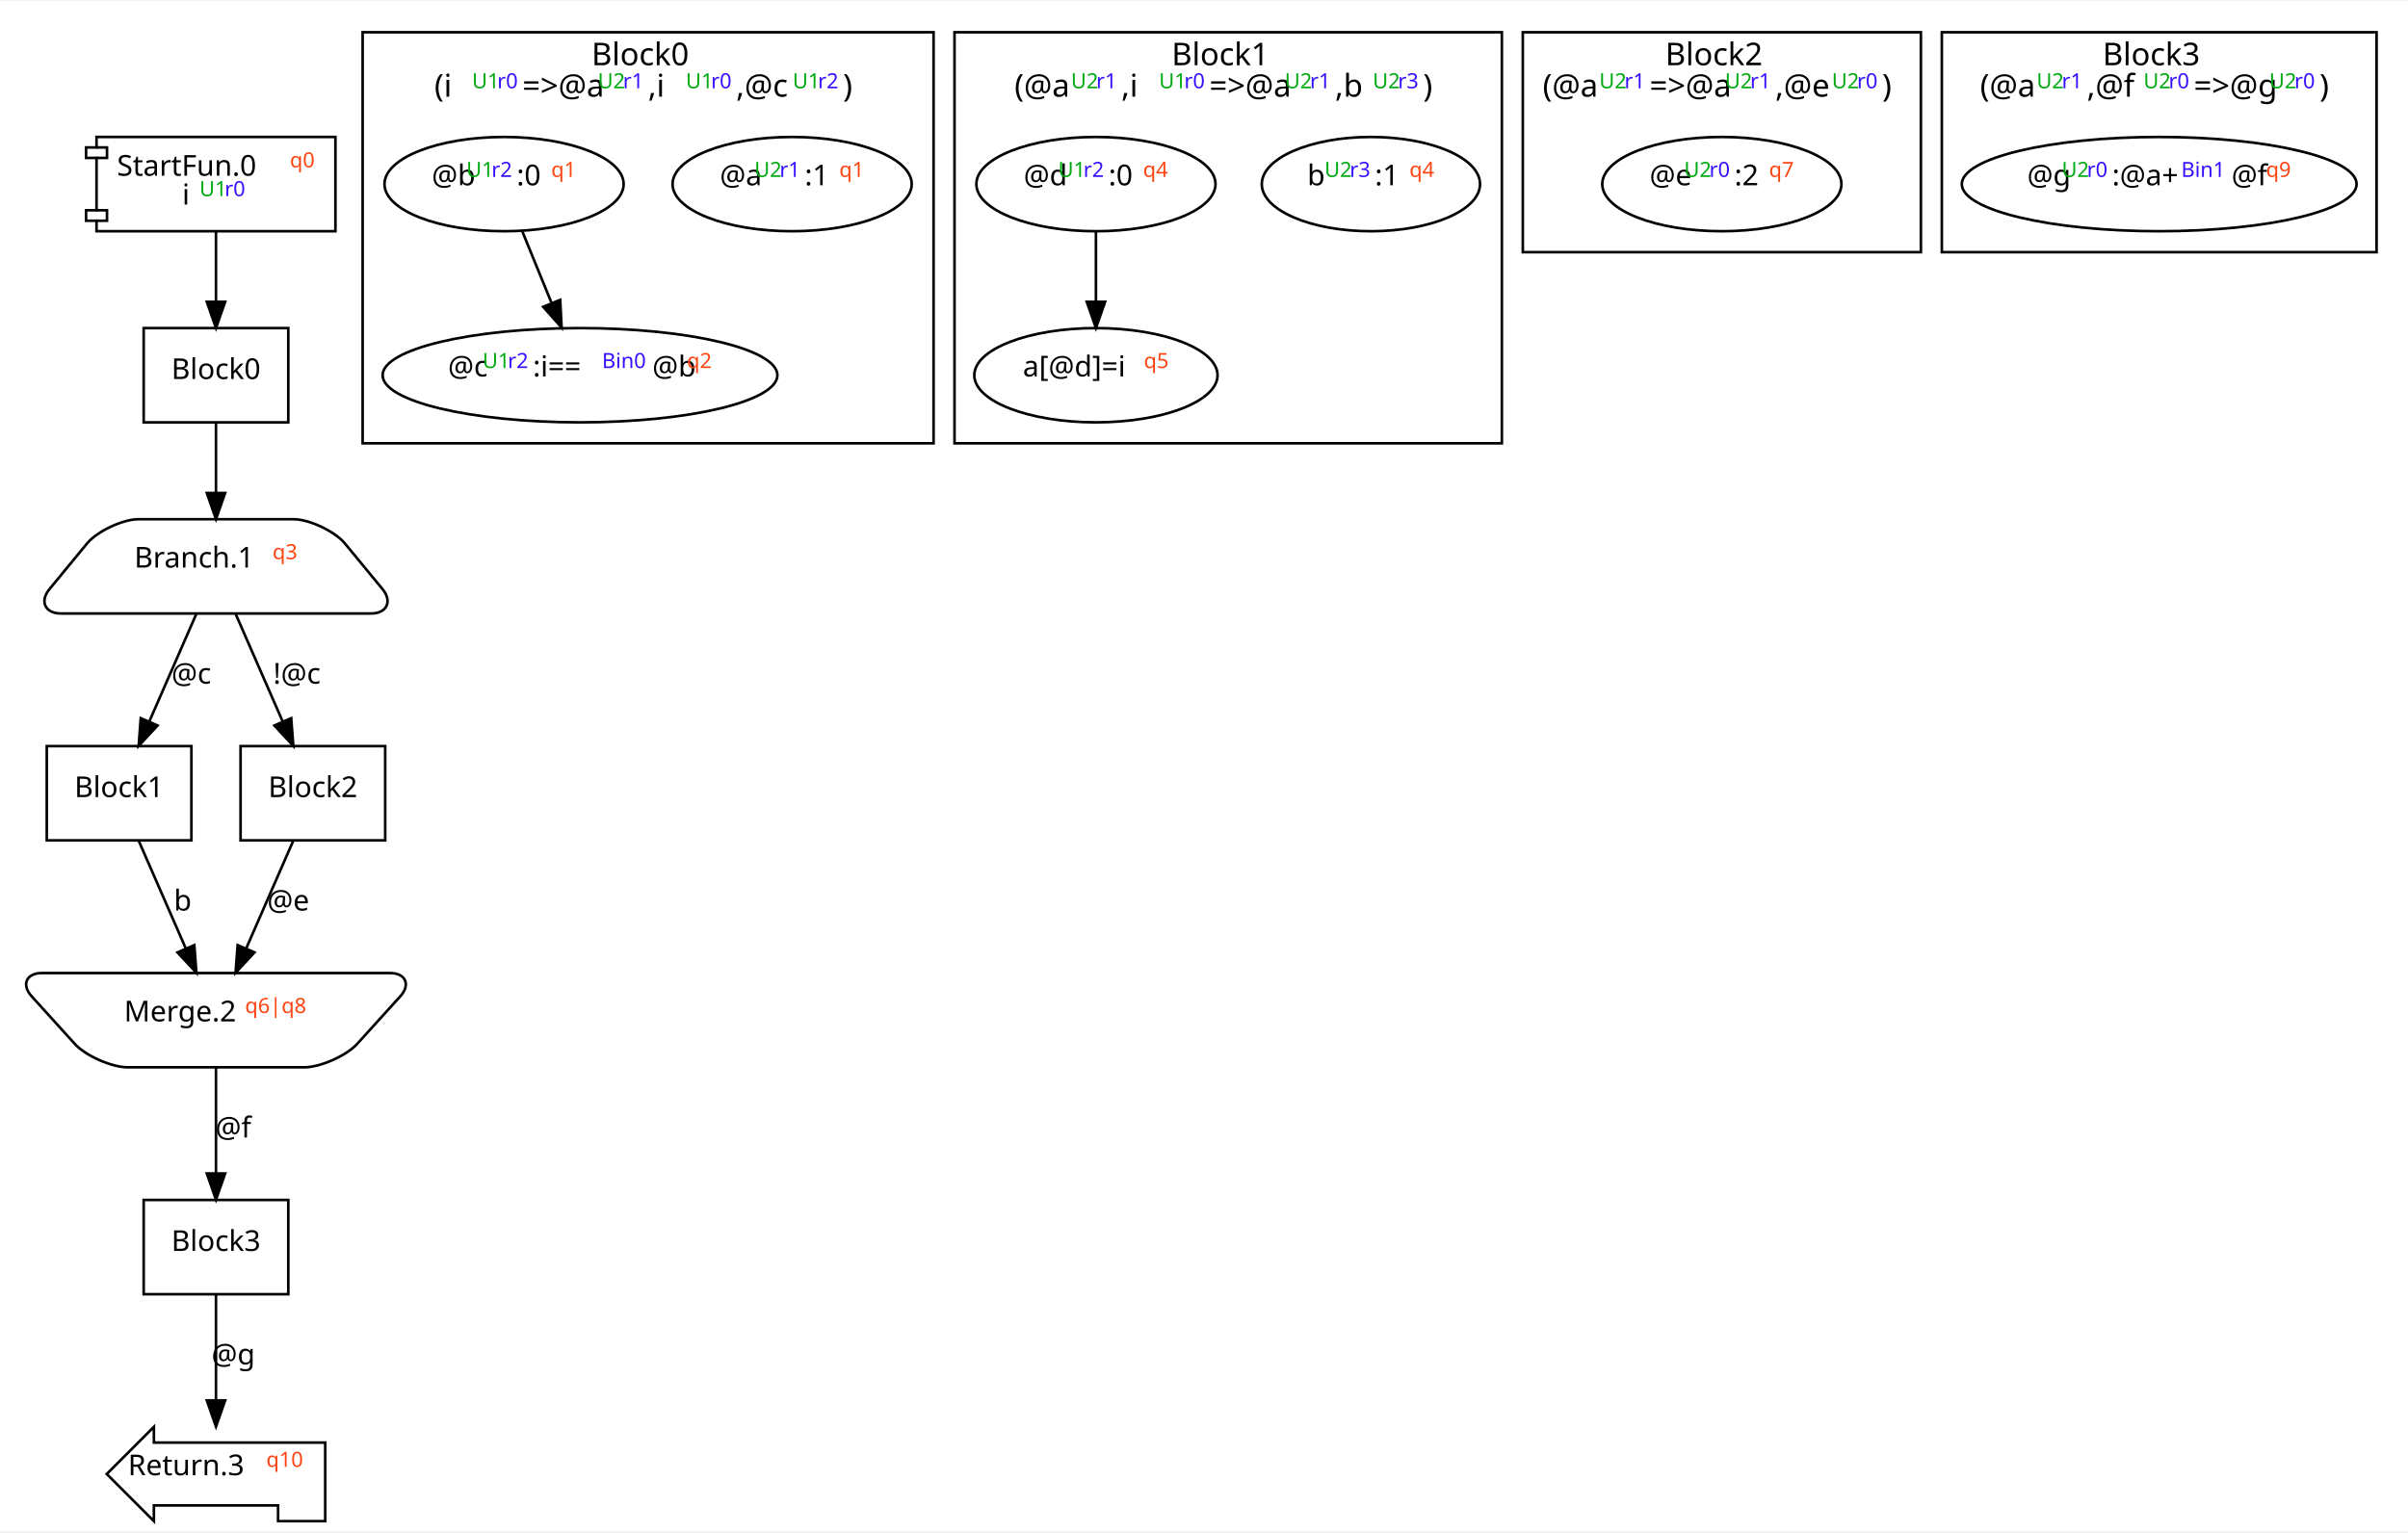
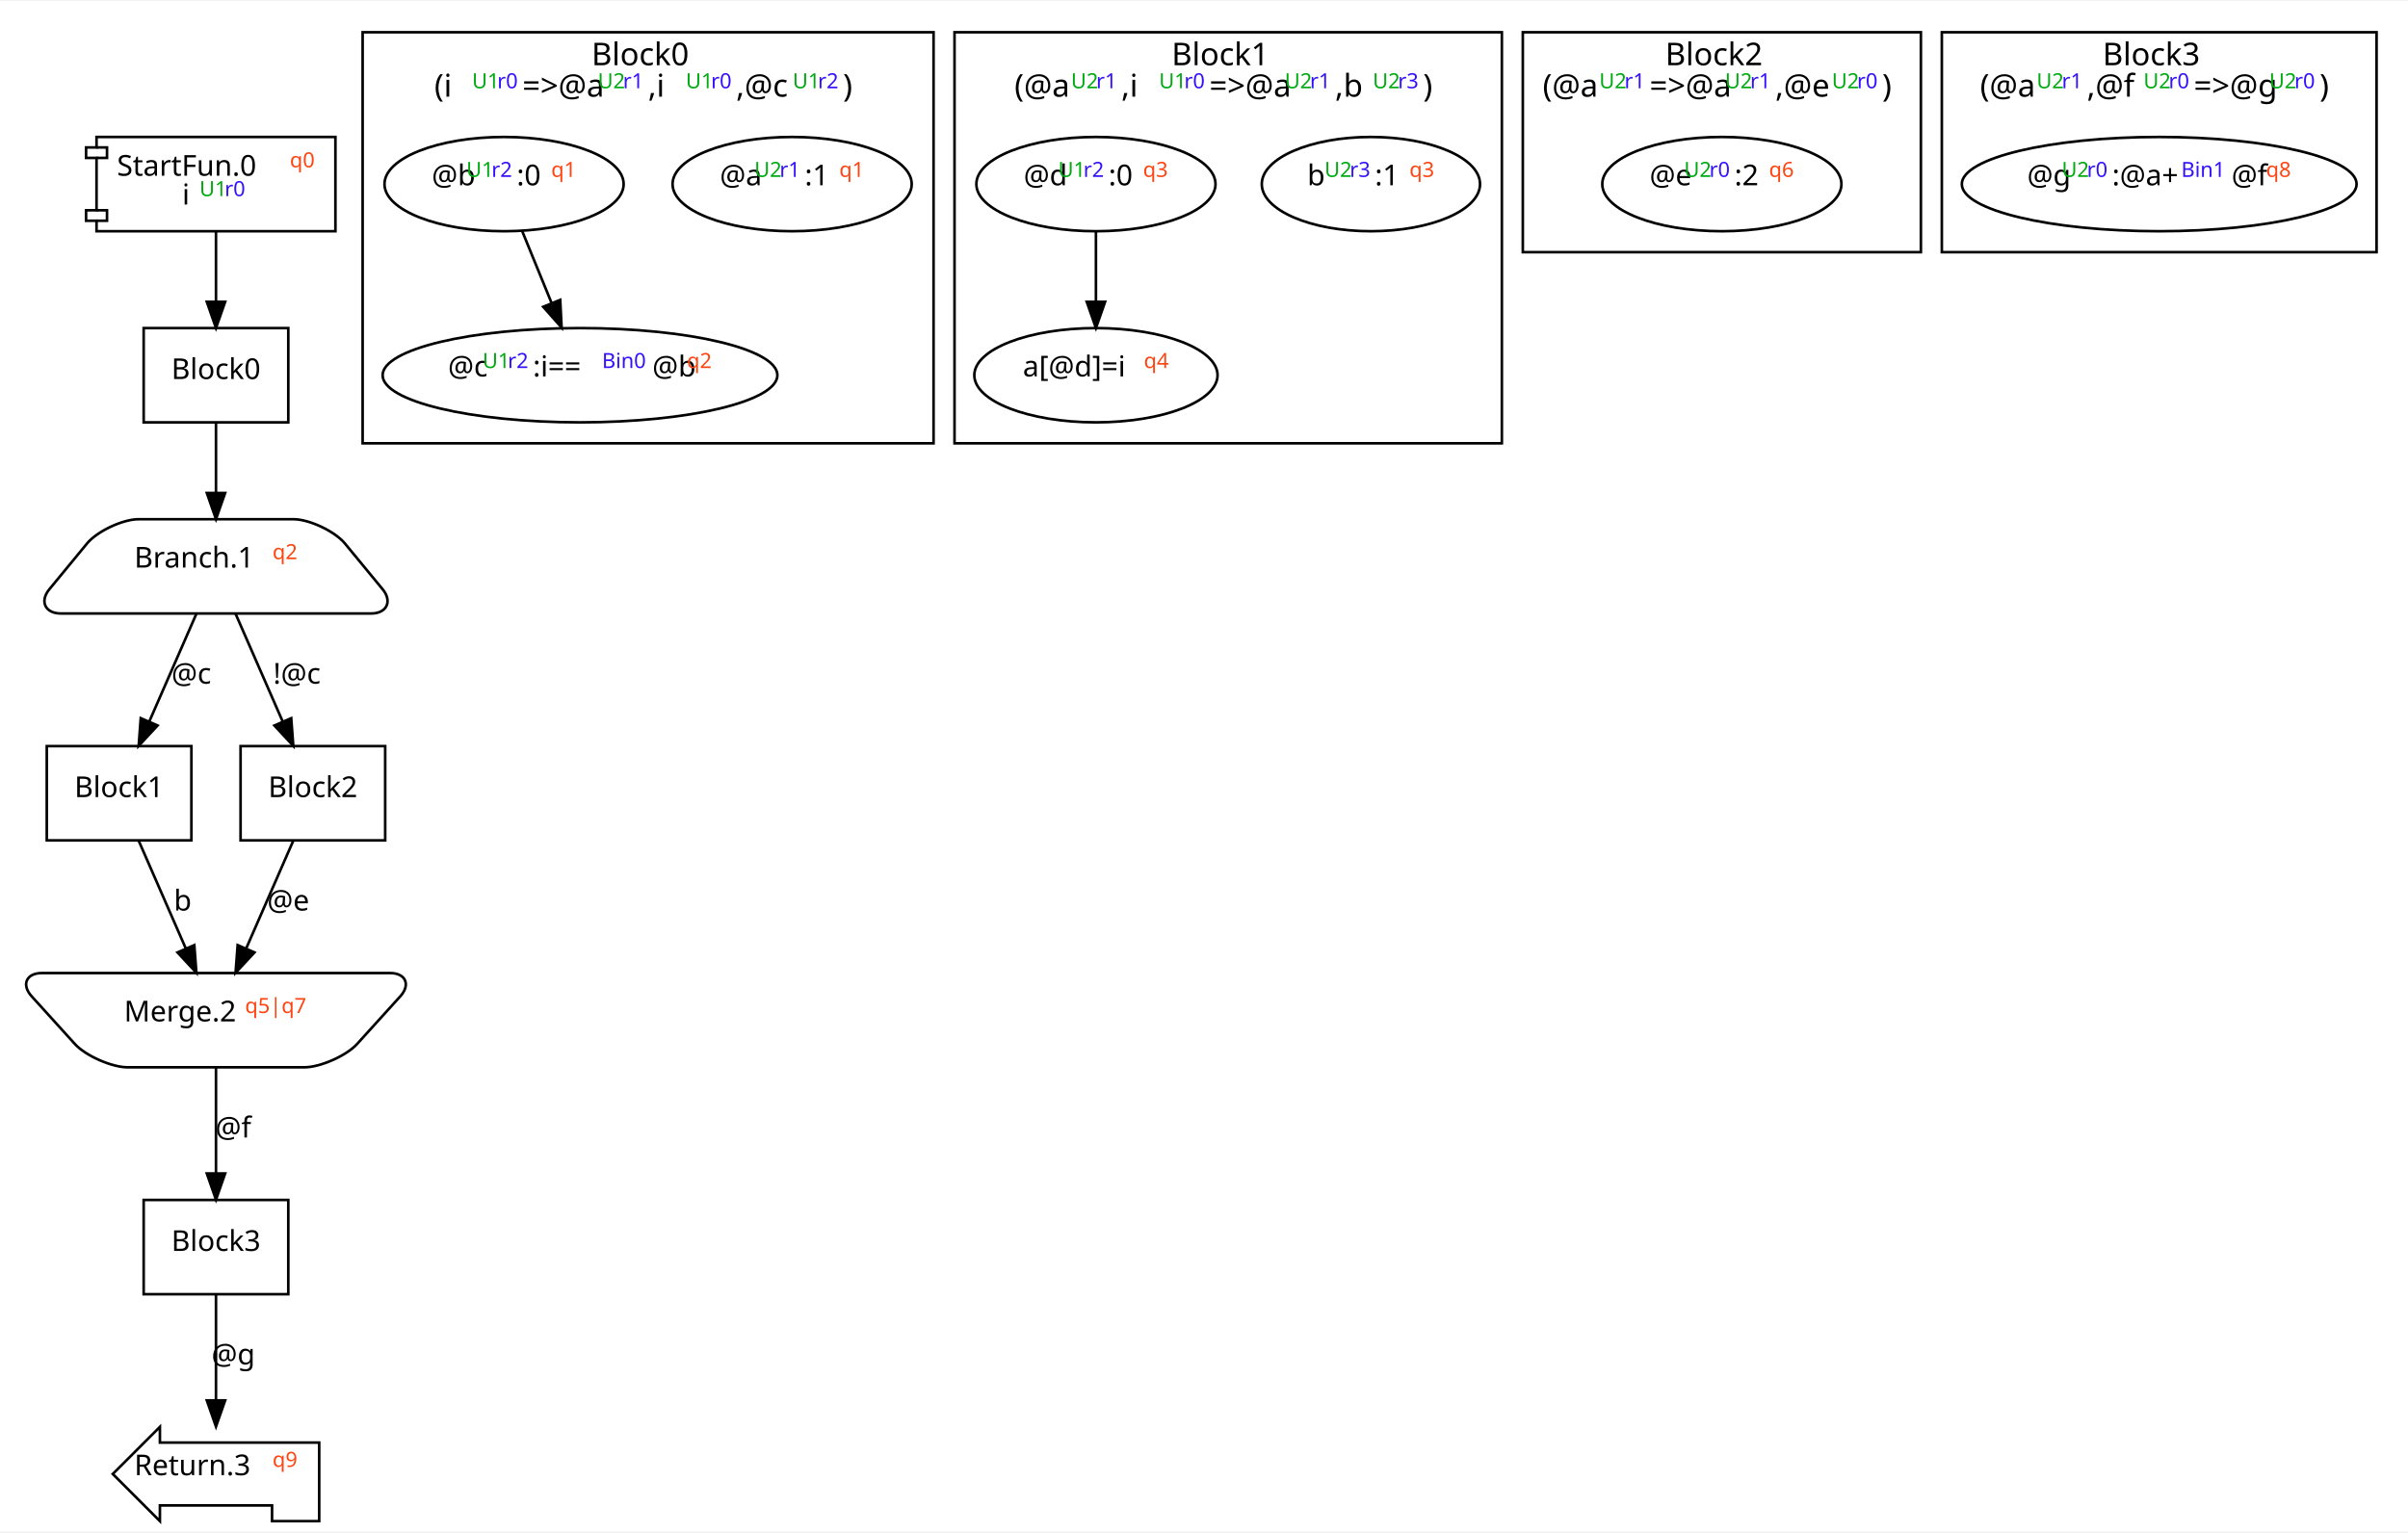
<svg xmlns="http://www.w3.org/2000/svg" width="919pt" height="585pt" viewBox="0.00 0.00 919.47 584.67">
  <g id="graph0" class="graph" transform="scale(1 1) rotate(0) translate(4 580.67)">
    <polygon fill="white" stroke="transparent" points="-4,4 -4,-580.67 915.47,-580.67 915.47,4 -4,4" />
+     <g id="clust4" class="cluster">
+       <polygon fill="none" stroke="black" points="737.47,-484.67 737.47,-568.67 903.47,-568.67 903.47,-484.67 737.47,-484.67" />
+       <text text-anchor="start" x="798.87" y="-556.07" font-family="Monaco" font-size="12.00">Block3</text>
+       <text text-anchor="start" x="752.06" y="-544.07" font-family="Monaco" font-size="12.00">(@a</text>
+       <text text-anchor="start" x="773.66" y="-544.07" font-family="Monaco" baseline-shift="super" font-size="8.00" fill="#00aa11">U2</text>
+       <text text-anchor="start" x="783.27" y="-544.07" font-family="Monaco" baseline-shift="super" font-size="8.00" fill="#3311ff">r1</text>
+       <text text-anchor="start" x="792.87" y="-544.07" font-family="Monaco" font-size="12.00">,@f</text>
+       <text text-anchor="start" x="814.47" y="-544.07" font-family="Monaco" baseline-shift="super" font-size="8.00" fill="#00aa11">U2</text>
+       <text text-anchor="start" x="824.07" y="-544.07" font-family="Monaco" baseline-shift="super" font-size="8.00" fill="#3311ff">r0</text>
+       <text text-anchor="start" x="833.67" y="-544.07" font-family="Monaco" font-size="12.00">=&gt;@g</text>
+       <text text-anchor="start" x="862.48" y="-544.07" font-family="Monaco" baseline-shift="super" font-size="8.00" fill="#00aa11">U2</text>
+       <text text-anchor="start" x="872.08" y="-544.07" font-family="Monaco" baseline-shift="super" font-size="8.00" fill="#3311ff">r0</text>
+       <text text-anchor="start" x="881.68" y="-544.07" font-family="Monaco" font-size="12.00">)</text>
+     </g>
    <g id="clust1" class="cluster">
      <polygon fill="none" stroke="black" points="134.47,-411.67 134.47,-568.67 352.47,-568.67 352.47,-411.67 134.47,-411.67" />
      <text text-anchor="start" x="221.87" y="-556.07" font-family="Monaco" font-size="12.00">Block0</text>
      <text text-anchor="start" x="161.86" y="-544.07" font-family="Monaco" font-size="12.00">(i</text>
      <text text-anchor="start" x="176.26" y="-544.07" font-family="Monaco" baseline-shift="super" font-size="8.00" fill="#00aa11">U1</text>
      <text text-anchor="start" x="185.86" y="-544.07" font-family="Monaco" baseline-shift="super" font-size="8.00" fill="#3311ff">r0</text>
      <text text-anchor="start" x="195.46" y="-544.07" font-family="Monaco" font-size="12.00">=&gt;@a</text>
      <text text-anchor="start" x="224.27" y="-544.07" font-family="Monaco" baseline-shift="super" font-size="8.00" fill="#00aa11">U2</text>
      <text text-anchor="start" x="233.87" y="-544.07" font-family="Monaco" baseline-shift="super" font-size="8.00" fill="#3311ff">r1</text>
      <text text-anchor="start" x="243.47" y="-544.07" font-family="Monaco" font-size="12.00">,i</text>
      <text text-anchor="start" x="257.87" y="-544.07" font-family="Monaco" baseline-shift="super" font-size="8.00" fill="#00aa11">U1</text>
      <text text-anchor="start" x="267.48" y="-544.07" font-family="Monaco" baseline-shift="super" font-size="8.00" fill="#3311ff">r0</text>
      <text text-anchor="start" x="277.08" y="-544.07" font-family="Monaco" font-size="12.00">,@c</text>
      <text text-anchor="start" x="298.68" y="-544.07" font-family="Monaco" baseline-shift="super" font-size="8.00" fill="#00aa11">U1</text>
      <text text-anchor="start" x="308.28" y="-544.07" font-family="Monaco" baseline-shift="super" font-size="8.00" fill="#3311ff">r2</text>
      <text text-anchor="start" x="317.88" y="-544.07" font-family="Monaco" font-size="12.00">)</text>
    </g>
    <g id="clust2" class="cluster">
      <polygon fill="none" stroke="black" points="360.47,-411.67 360.47,-568.67 569.47,-568.67 569.47,-411.67 360.47,-411.67" />
      <text text-anchor="start" x="443.37" y="-556.07" font-family="Monaco" font-size="12.00">Block1</text>
      <text text-anchor="start" x="383.36" y="-544.07" font-family="Monaco" font-size="12.00">(@a</text>
      <text text-anchor="start" x="404.96" y="-544.07" font-family="Monaco" baseline-shift="super" font-size="8.00" fill="#00aa11">U2</text>
      <text text-anchor="start" x="414.56" y="-544.07" font-family="Monaco" baseline-shift="super" font-size="8.00" fill="#3311ff">r1</text>
      <text text-anchor="start" x="424.16" y="-544.07" font-family="Monaco" font-size="12.00">,i</text>
      <text text-anchor="start" x="438.57" y="-544.07" font-family="Monaco" baseline-shift="super" font-size="8.00" fill="#00aa11">U1</text>
      <text text-anchor="start" x="448.17" y="-544.07" font-family="Monaco" baseline-shift="super" font-size="8.00" fill="#3311ff">r0</text>
      <text text-anchor="start" x="457.77" y="-544.07" font-family="Monaco" font-size="12.00">=&gt;@a</text>
      <text text-anchor="start" x="486.57" y="-544.07" font-family="Monaco" baseline-shift="super" font-size="8.00" fill="#00aa11">U2</text>
      <text text-anchor="start" x="496.18" y="-544.07" font-family="Monaco" baseline-shift="super" font-size="8.00" fill="#3311ff">r1</text>
      <text text-anchor="start" x="505.78" y="-544.07" font-family="Monaco" font-size="12.00">,b</text>
      <text text-anchor="start" x="520.18" y="-544.07" font-family="Monaco" baseline-shift="super" font-size="8.00" fill="#00aa11">U2</text>
      <text text-anchor="start" x="529.78" y="-544.07" font-family="Monaco" baseline-shift="super" font-size="8.00" fill="#3311ff">r3</text>
      <text text-anchor="start" x="539.38" y="-544.07" font-family="Monaco" font-size="12.00">)</text>
    </g>
    <g id="clust3" class="cluster">
      <polygon fill="none" stroke="black" points="577.47,-484.67 577.47,-568.67 729.47,-568.67 729.47,-484.67 577.47,-484.67" />
      <text text-anchor="start" x="631.87" y="-556.07" font-family="Monaco" font-size="12.00">Block2</text>
      <text text-anchor="start" x="585.06" y="-544.07" font-family="Monaco" font-size="12.00">(@a</text>
      <text text-anchor="start" x="606.66" y="-544.07" font-family="Monaco" baseline-shift="super" font-size="8.00" fill="#00aa11">U2</text>
      <text text-anchor="start" x="616.27" y="-544.07" font-family="Monaco" baseline-shift="super" font-size="8.00" fill="#3311ff">r1</text>
      <text text-anchor="start" x="625.87" y="-544.07" font-family="Monaco" font-size="12.00">=&gt;@a</text>
      <text text-anchor="start" x="654.67" y="-544.07" font-family="Monaco" baseline-shift="super" font-size="8.00" fill="#00aa11">U2</text>
      <text text-anchor="start" x="664.27" y="-544.07" font-family="Monaco" baseline-shift="super" font-size="8.00" fill="#3311ff">r1</text>
      <text text-anchor="start" x="673.87" y="-544.07" font-family="Monaco" font-size="12.00">,@e</text>
      <text text-anchor="start" x="695.48" y="-544.07" font-family="Monaco" baseline-shift="super" font-size="8.00" fill="#00aa11">U2</text>
      <text text-anchor="start" x="705.08" y="-544.07" font-family="Monaco" baseline-shift="super" font-size="8.00" fill="#3311ff">r0</text>
      <text text-anchor="start" x="714.68" y="-544.07" font-family="Monaco" font-size="12.00">)</text>
    </g>
-     <g id="clust4" class="cluster">
-       <polygon fill="none" stroke="black" points="737.47,-484.67 737.47,-568.67 903.47,-568.67 903.47,-484.67 737.47,-484.67" />
-       <text text-anchor="start" x="798.87" y="-556.07" font-family="Monaco" font-size="12.00">Block3</text>
-       <text text-anchor="start" x="752.06" y="-544.07" font-family="Monaco" font-size="12.00">(@a</text>
-       <text text-anchor="start" x="773.66" y="-544.07" font-family="Monaco" baseline-shift="super" font-size="8.00" fill="#00aa11">U2</text>
-       <text text-anchor="start" x="783.27" y="-544.07" font-family="Monaco" baseline-shift="super" font-size="8.00" fill="#3311ff">r1</text>
-       <text text-anchor="start" x="792.87" y="-544.07" font-family="Monaco" font-size="12.00">,@f</text>
-       <text text-anchor="start" x="814.47" y="-544.07" font-family="Monaco" baseline-shift="super" font-size="8.00" fill="#00aa11">U2</text>
-       <text text-anchor="start" x="824.07" y="-544.07" font-family="Monaco" baseline-shift="super" font-size="8.00" fill="#3311ff">r0</text>
-       <text text-anchor="start" x="833.67" y="-544.07" font-family="Monaco" font-size="12.00">=&gt;@g</text>
-       <text text-anchor="start" x="862.48" y="-544.07" font-family="Monaco" baseline-shift="super" font-size="8.00" fill="#00aa11">U2</text>
-       <text text-anchor="start" x="872.08" y="-544.07" font-family="Monaco" baseline-shift="super" font-size="8.00" fill="#3311ff">r0</text>
-       <text text-anchor="start" x="881.68" y="-544.07" font-family="Monaco" font-size="12.00">)</text>
-     </g>
    <g id="node1" class="node">
      <polygon fill="none" stroke="black" points="124.08,-528.67 32.86,-528.67 32.86,-524.67 28.86,-524.67 28.86,-520.67 32.86,-520.67 32.86,-500.67 28.86,-500.67 28.86,-496.67 32.86,-496.67 32.86,-492.67 124.08,-492.67 124.08,-528.67" />
      <polyline fill="none" stroke="black" points="32.86,-524.67 36.86,-524.67 36.86,-520.67 32.86,-520.67 " />
      <polyline fill="none" stroke="black" points="32.86,-500.67 36.86,-500.67 36.86,-496.67 32.86,-496.67 " />
      <text text-anchor="start" x="40.66" y="-513.87" font-family="Monaco" font-size="11.00">StartFun.0</text>
      <text text-anchor="start" x="106.68" y="-513.87" font-family="Monaco" baseline-shift="super" font-size="8.00" fill="#ff4411">q0</text>
      <text text-anchor="start" x="65.57" y="-502.87" font-family="Monaco" font-size="11.00">i</text>
      <text text-anchor="start" x="72.17" y="-502.87" font-family="Monaco" baseline-shift="super" font-size="8.00" fill="#00aa11">U1</text>
      <text text-anchor="start" x="81.77" y="-502.87" font-family="Monaco" baseline-shift="super" font-size="8.00" fill="#3311ff">r0</text>
    </g>
    <g id="node2" class="node">
      <polygon fill="none" stroke="black" points="106.08,-455.67 50.86,-455.67 50.86,-419.67 106.08,-419.67 106.08,-455.67" />
      <text text-anchor="middle" x="78.47" y="-436.21" font-family="Monaco" font-size="11.00">Block0</text>
    </g>
    <g id="edge1" class="edge">
      <path fill="none" stroke="black" d="M78.47,-492.49C78.47,-484.46 78.47,-474.72 78.47,-465.74" />
      <polygon fill="black" stroke="black" points="81.97,-465.7 78.47,-455.7 74.97,-465.7 81.97,-465.7" />
    </g>
    <g id="node3" class="node">
      <path fill="none" stroke="black" d="M108.08,-382.67C108.08,-382.67 48.87,-382.67 48.87,-382.67 42.87,-382.67 33.05,-378.04 29.24,-373.41 29.24,-373.41 14.86,-355.94 14.86,-355.94 11.04,-351.31 13.23,-346.67 19.23,-346.67 19.23,-346.67 137.71,-346.67 137.71,-346.67 143.71,-346.67 145.9,-351.31 142.09,-355.94 142.09,-355.94 127.7,-373.41 127.7,-373.41 123.89,-378.04 114.08,-382.67 108.08,-382.67" />
      <text text-anchor="start" x="47.27" y="-364.21" font-family="Monaco" font-size="11.00">Branch.1</text>
-       <text text-anchor="start" x="100.07" y="-364.21" font-family="Monaco" baseline-shift="super" font-size="8.00" fill="#ff4411">q3</text>
+       <text text-anchor="start" x="100.07" y="-364.21" font-family="Monaco" baseline-shift="super" font-size="8.00" fill="#ff4411">q2</text>
    </g>
    <g id="edge2" class="edge">
      <path fill="none" stroke="black" d="M78.47,-419.49C78.47,-411.46 78.47,-401.72 78.47,-392.74" />
      <polygon fill="black" stroke="black" points="81.97,-392.7 78.47,-382.7 74.97,-392.7 81.97,-392.7" />
    </g>
    <g id="node4" class="node">
      <polygon fill="none" stroke="black" points="69.08,-296.01 13.86,-296.01 13.86,-260.01 69.08,-260.01 69.08,-296.01" />
      <text text-anchor="middle" x="41.47" y="-276.54" font-family="Monaco" font-size="11.00">Block1</text>
    </g>
    <g id="edge3" class="edge">
      <path fill="none" stroke="black" d="M70.98,-346.54C65.82,-334.72 58.85,-318.78 52.98,-305.35" />
      <polygon fill="black" stroke="black" points="56.16,-303.88 48.95,-296.11 49.74,-306.68 56.16,-303.88" />
      <text text-anchor="middle" x="69.07" y="-319.87" font-family="Monaco" font-size="11.00">@c</text>
    </g>
    <g id="node5" class="node">
      <polygon fill="none" stroke="black" points="143.08,-296.01 87.86,-296.01 87.86,-260.01 143.08,-260.01 143.08,-296.01" />
      <text text-anchor="middle" x="115.47" y="-276.54" font-family="Monaco" font-size="11.00">Block2</text>
    </g>
    <g id="edge4" class="edge">
      <path fill="none" stroke="black" d="M85.96,-346.54C91.12,-334.72 98.09,-318.78 103.96,-305.35" />
      <polygon fill="black" stroke="black" points="107.2,-306.68 107.99,-296.11 100.78,-303.88 107.2,-306.68" />
      <text text-anchor="middle" x="109.37" y="-319.87" font-family="Monaco" font-size="11.00">!@c</text>
    </g>
    <g id="node6" class="node">
      <path fill="none" stroke="black" d="M44.66,-173.34C44.66,-173.34 112.28,-173.34 112.28,-173.34 118.28,-173.34 128.31,-177.78 132.34,-182.23 132.34,-182.23 148.85,-200.45 148.85,-200.45 152.88,-204.89 150.91,-209.34 144.91,-209.34 144.91,-209.34 12.03,-209.34 12.03,-209.34 6.03,-209.34 4.06,-204.89 8.09,-200.45 8.09,-200.45 24.6,-182.23 24.6,-182.23 28.63,-177.78 38.66,-173.34 44.66,-173.34" />
      <text text-anchor="start" x="43.37" y="-190.87" font-family="Monaco" font-size="11.00">Merge.2</text>
-       <text text-anchor="start" x="89.57" y="-190.87" font-family="Monaco" baseline-shift="super" font-size="8.00" fill="#ff4411">q6|q8</text>
+       <text text-anchor="start" x="89.57" y="-190.87" font-family="Monaco" baseline-shift="super" font-size="8.00" fill="#ff4411">q5|q7</text>
    </g>
    <g id="edge5" class="edge">
      <path fill="none" stroke="black" d="M48.96,-259.87C54.12,-248.05 61.09,-232.11 66.96,-218.68" />
      <polygon fill="black" stroke="black" points="70.2,-220.01 70.99,-209.45 63.78,-217.21 70.2,-220.01" />
      <text text-anchor="middle" x="65.77" y="-233.21" font-family="Monaco" font-size="11.00">b</text>
    </g>
    <g id="edge6" class="edge">
      <path fill="none" stroke="black" d="M107.98,-259.87C102.82,-248.05 95.85,-232.11 89.98,-218.68" />
      <polygon fill="black" stroke="black" points="93.16,-217.21 85.95,-209.45 86.74,-220.01 93.16,-217.21" />
      <text text-anchor="middle" x="106.07" y="-233.21" font-family="Monaco" font-size="11.00">@e</text>
    </g>
    <g id="node7" class="node">
      <polygon fill="none" stroke="black" points="106.08,-122.67 50.86,-122.67 50.86,-86.67 106.08,-86.67 106.08,-122.67" />
      <text text-anchor="middle" x="78.47" y="-103.2" font-family="Monaco" font-size="11.00">Block3</text>
    </g>
    <g id="edge7" class="edge">
      <path fill="none" stroke="black" d="M78.47,-173.2C78.47,-161.61 78.47,-146.06 78.47,-132.8" />
      <polygon fill="black" stroke="black" points="81.97,-132.78 78.47,-122.78 74.97,-132.78 81.97,-132.78" />
      <text text-anchor="middle" x="85.07" y="-146.54" font-family="Monaco" font-size="11.00">@f</text>
    </g>
    <g id="node8" class="node">
-       <polygon fill="none" stroke="black" points="120.18,-30 54.76,-30 54.76,-36 36.76,-18 54.76,0 54.76,-6 102.18,-6 102.18,0 120.18,0 120.18,-30" />
-       <text text-anchor="start" x="44.87" y="-17.53" font-family="Monaco" font-size="11.00">Return.3</text>
-       <text text-anchor="start" x="97.67" y="-17.53" font-family="Monaco" baseline-shift="super" font-size="8.00" fill="#ff4411">q10</text>
+       <polygon fill="none" stroke="black" points="117.88,-30 57.06,-30 57.06,-36 39.06,-18 57.06,0 57.06,-6 99.88,-6 99.88,0 117.88,0 117.88,-30" />
+       <text text-anchor="start" x="47.27" y="-17.53" font-family="Monaco" font-size="11.00">Return.3</text>
+       <text text-anchor="start" x="100.07" y="-17.53" font-family="Monaco" baseline-shift="super" font-size="8.00" fill="#ff4411">q9</text>
    </g>
    <g id="edge8" class="edge">
      <path fill="none" stroke="black" d="M78.47,-86.53C78.47,-74.94 78.47,-59.39 78.47,-46.13" />
      <polygon fill="black" stroke="black" points="81.97,-46.11 78.47,-36.11 74.97,-46.11 81.97,-46.11" />
      <text text-anchor="middle" x="85.07" y="-59.87" font-family="Monaco" font-size="11.00">@g</text>
    </g>
    <g id="node9" class="node">
      <ellipse fill="none" stroke="black" cx="298.47" cy="-510.67" rx="45.66" ry="18" />
      <text text-anchor="start" x="270.87" y="-510.21" font-family="Monaco" font-size="11.00">@a</text>
      <text text-anchor="start" x="284.07" y="-510.21" font-family="Monaco" baseline-shift="super" font-size="8.00" fill="#00aa11">U2</text>
      <text text-anchor="start" x="293.67" y="-510.21" font-family="Monaco" baseline-shift="super" font-size="8.00" fill="#3311ff">r1</text>
      <text text-anchor="start" x="303.27" y="-510.21" font-family="Monaco" font-size="11.00">:1</text>
      <text text-anchor="start" x="316.47" y="-510.21" font-family="Monaco" baseline-shift="super" font-size="8.00" fill="#ff4411">q1</text>
    </g>
    <g id="node10" class="node">
      <ellipse fill="none" stroke="black" cx="188.47" cy="-510.67" rx="45.66" ry="18" />
      <text text-anchor="start" x="160.87" y="-510.21" font-family="Monaco" font-size="11.00">@b</text>
      <text text-anchor="start" x="174.07" y="-510.21" font-family="Monaco" baseline-shift="super" font-size="8.00" fill="#00aa11">U1</text>
      <text text-anchor="start" x="183.67" y="-510.21" font-family="Monaco" baseline-shift="super" font-size="8.00" fill="#3311ff">r2</text>
      <text text-anchor="start" x="193.27" y="-510.21" font-family="Monaco" font-size="11.00">:0</text>
      <text text-anchor="start" x="206.47" y="-510.21" font-family="Monaco" baseline-shift="super" font-size="8.00" fill="#ff4411">q1</text>
    </g>
    <g id="node11" class="node">
      <ellipse fill="none" stroke="black" cx="217.47" cy="-437.67" rx="75.37" ry="18" />
      <text text-anchor="start" x="167.06" y="-437.21" font-family="Monaco" font-size="11.00">@c</text>
      <text text-anchor="start" x="180.27" y="-437.21" font-family="Monaco" baseline-shift="super" font-size="8.00" fill="#00aa11">U1</text>
      <text text-anchor="start" x="189.87" y="-437.21" font-family="Monaco" baseline-shift="super" font-size="8.00" fill="#3311ff">r2</text>
      <text text-anchor="start" x="199.47" y="-437.21" font-family="Monaco" font-size="11.00">:i==</text>
      <text text-anchor="start" x="225.87" y="-437.21" font-family="Monaco" baseline-shift="super" font-size="8.00" fill="#3311ff">Bin0</text>
      <text text-anchor="start" x="245.08" y="-437.21" font-family="Monaco" font-size="11.00">@b</text>
      <text text-anchor="start" x="258.28" y="-437.21" font-family="Monaco" baseline-shift="super" font-size="8.00" fill="#ff4411">q2</text>
    </g>
    <g id="edge9" class="edge">
      <path fill="none" stroke="black" d="M195.34,-492.85C198.69,-484.66 202.79,-474.61 206.55,-465.41" />
      <polygon fill="black" stroke="black" points="209.91,-466.45 210.45,-455.87 203.42,-463.81 209.91,-466.45" />
    </g>
    <g id="node12" class="node">
      <ellipse fill="none" stroke="black" cx="519.47" cy="-510.67" rx="41.67" ry="18" />
      <text text-anchor="start" x="495.17" y="-510.21" font-family="Monaco" font-size="11.00">b</text>
      <text text-anchor="start" x="501.77" y="-510.21" font-family="Monaco" baseline-shift="super" font-size="8.00" fill="#00aa11">U2</text>
      <text text-anchor="start" x="511.37" y="-510.21" font-family="Monaco" baseline-shift="super" font-size="8.00" fill="#3311ff">r3</text>
      <text text-anchor="start" x="520.97" y="-510.21" font-family="Monaco" font-size="11.00">:1</text>
-       <text text-anchor="start" x="534.17" y="-510.21" font-family="Monaco" baseline-shift="super" font-size="8.00" fill="#ff4411">q4</text>
+       <text text-anchor="start" x="534.17" y="-510.21" font-family="Monaco" baseline-shift="super" font-size="8.00" fill="#ff4411">q3</text>
    </g>
    <g id="node13" class="node">
      <ellipse fill="none" stroke="black" cx="414.47" cy="-510.67" rx="45.66" ry="18" />
      <text text-anchor="start" x="386.87" y="-510.21" font-family="Monaco" font-size="11.00">@d</text>
      <text text-anchor="start" x="400.07" y="-510.21" font-family="Monaco" baseline-shift="super" font-size="8.00" fill="#00aa11">U1</text>
      <text text-anchor="start" x="409.67" y="-510.21" font-family="Monaco" baseline-shift="super" font-size="8.00" fill="#3311ff">r2</text>
      <text text-anchor="start" x="419.27" y="-510.21" font-family="Monaco" font-size="11.00">:0</text>
-       <text text-anchor="start" x="432.47" y="-510.21" font-family="Monaco" baseline-shift="super" font-size="8.00" fill="#ff4411">q4</text>
+       <text text-anchor="start" x="432.47" y="-510.21" font-family="Monaco" baseline-shift="super" font-size="8.00" fill="#ff4411">q3</text>
    </g>
    <g id="node14" class="node">
      <ellipse fill="none" stroke="black" cx="414.47" cy="-437.67" rx="46.44" ry="18" />
      <text text-anchor="start" x="386.57" y="-437.21" font-family="Monaco" font-size="11.00">a[@d]=i</text>
-       <text text-anchor="start" x="432.77" y="-437.21" font-family="Monaco" baseline-shift="super" font-size="8.00" fill="#ff4411">q5</text>
+       <text text-anchor="start" x="432.77" y="-437.21" font-family="Monaco" baseline-shift="super" font-size="8.00" fill="#ff4411">q4</text>
    </g>
    <g id="edge10" class="edge">
      <path fill="none" stroke="black" d="M414.47,-492.49C414.47,-484.46 414.47,-474.72 414.47,-465.74" />
      <polygon fill="black" stroke="black" points="417.97,-465.7 414.47,-455.7 410.97,-465.7 417.97,-465.7" />
    </g>
    <g id="node15" class="node">
      <ellipse fill="none" stroke="black" cx="653.47" cy="-510.67" rx="45.66" ry="18" />
      <text text-anchor="start" x="625.87" y="-510.21" font-family="Monaco" font-size="11.00">@e</text>
      <text text-anchor="start" x="639.07" y="-510.21" font-family="Monaco" baseline-shift="super" font-size="8.00" fill="#00aa11">U2</text>
      <text text-anchor="start" x="648.67" y="-510.21" font-family="Monaco" baseline-shift="super" font-size="8.00" fill="#3311ff">r0</text>
      <text text-anchor="start" x="658.27" y="-510.21" font-family="Monaco" font-size="11.00">:2</text>
-       <text text-anchor="start" x="671.47" y="-510.21" font-family="Monaco" baseline-shift="super" font-size="8.00" fill="#ff4411">q7</text>
+       <text text-anchor="start" x="671.47" y="-510.21" font-family="Monaco" baseline-shift="super" font-size="8.00" fill="#ff4411">q6</text>
    </g>
    <g id="node16" class="node">
      <ellipse fill="none" stroke="black" cx="820.47" cy="-510.67" rx="75.37" ry="18" />
      <text text-anchor="start" x="770.06" y="-510.21" font-family="Monaco" font-size="11.00">@g</text>
      <text text-anchor="start" x="783.27" y="-510.21" font-family="Monaco" baseline-shift="super" font-size="8.00" fill="#00aa11">U2</text>
      <text text-anchor="start" x="792.87" y="-510.21" font-family="Monaco" baseline-shift="super" font-size="8.00" fill="#3311ff">r0</text>
      <text text-anchor="start" x="802.47" y="-510.21" font-family="Monaco" font-size="11.00">:@a+</text>
      <text text-anchor="start" x="828.87" y="-510.21" font-family="Monaco" baseline-shift="super" font-size="8.00" fill="#3311ff">Bin1</text>
      <text text-anchor="start" x="848.08" y="-510.21" font-family="Monaco" font-size="11.00">@f</text>
-       <text text-anchor="start" x="861.28" y="-510.21" font-family="Monaco" baseline-shift="super" font-size="8.00" fill="#ff4411">q9</text>
+       <text text-anchor="start" x="861.28" y="-510.21" font-family="Monaco" baseline-shift="super" font-size="8.00" fill="#ff4411">q8</text>
    </g>
  </g>
</svg>
